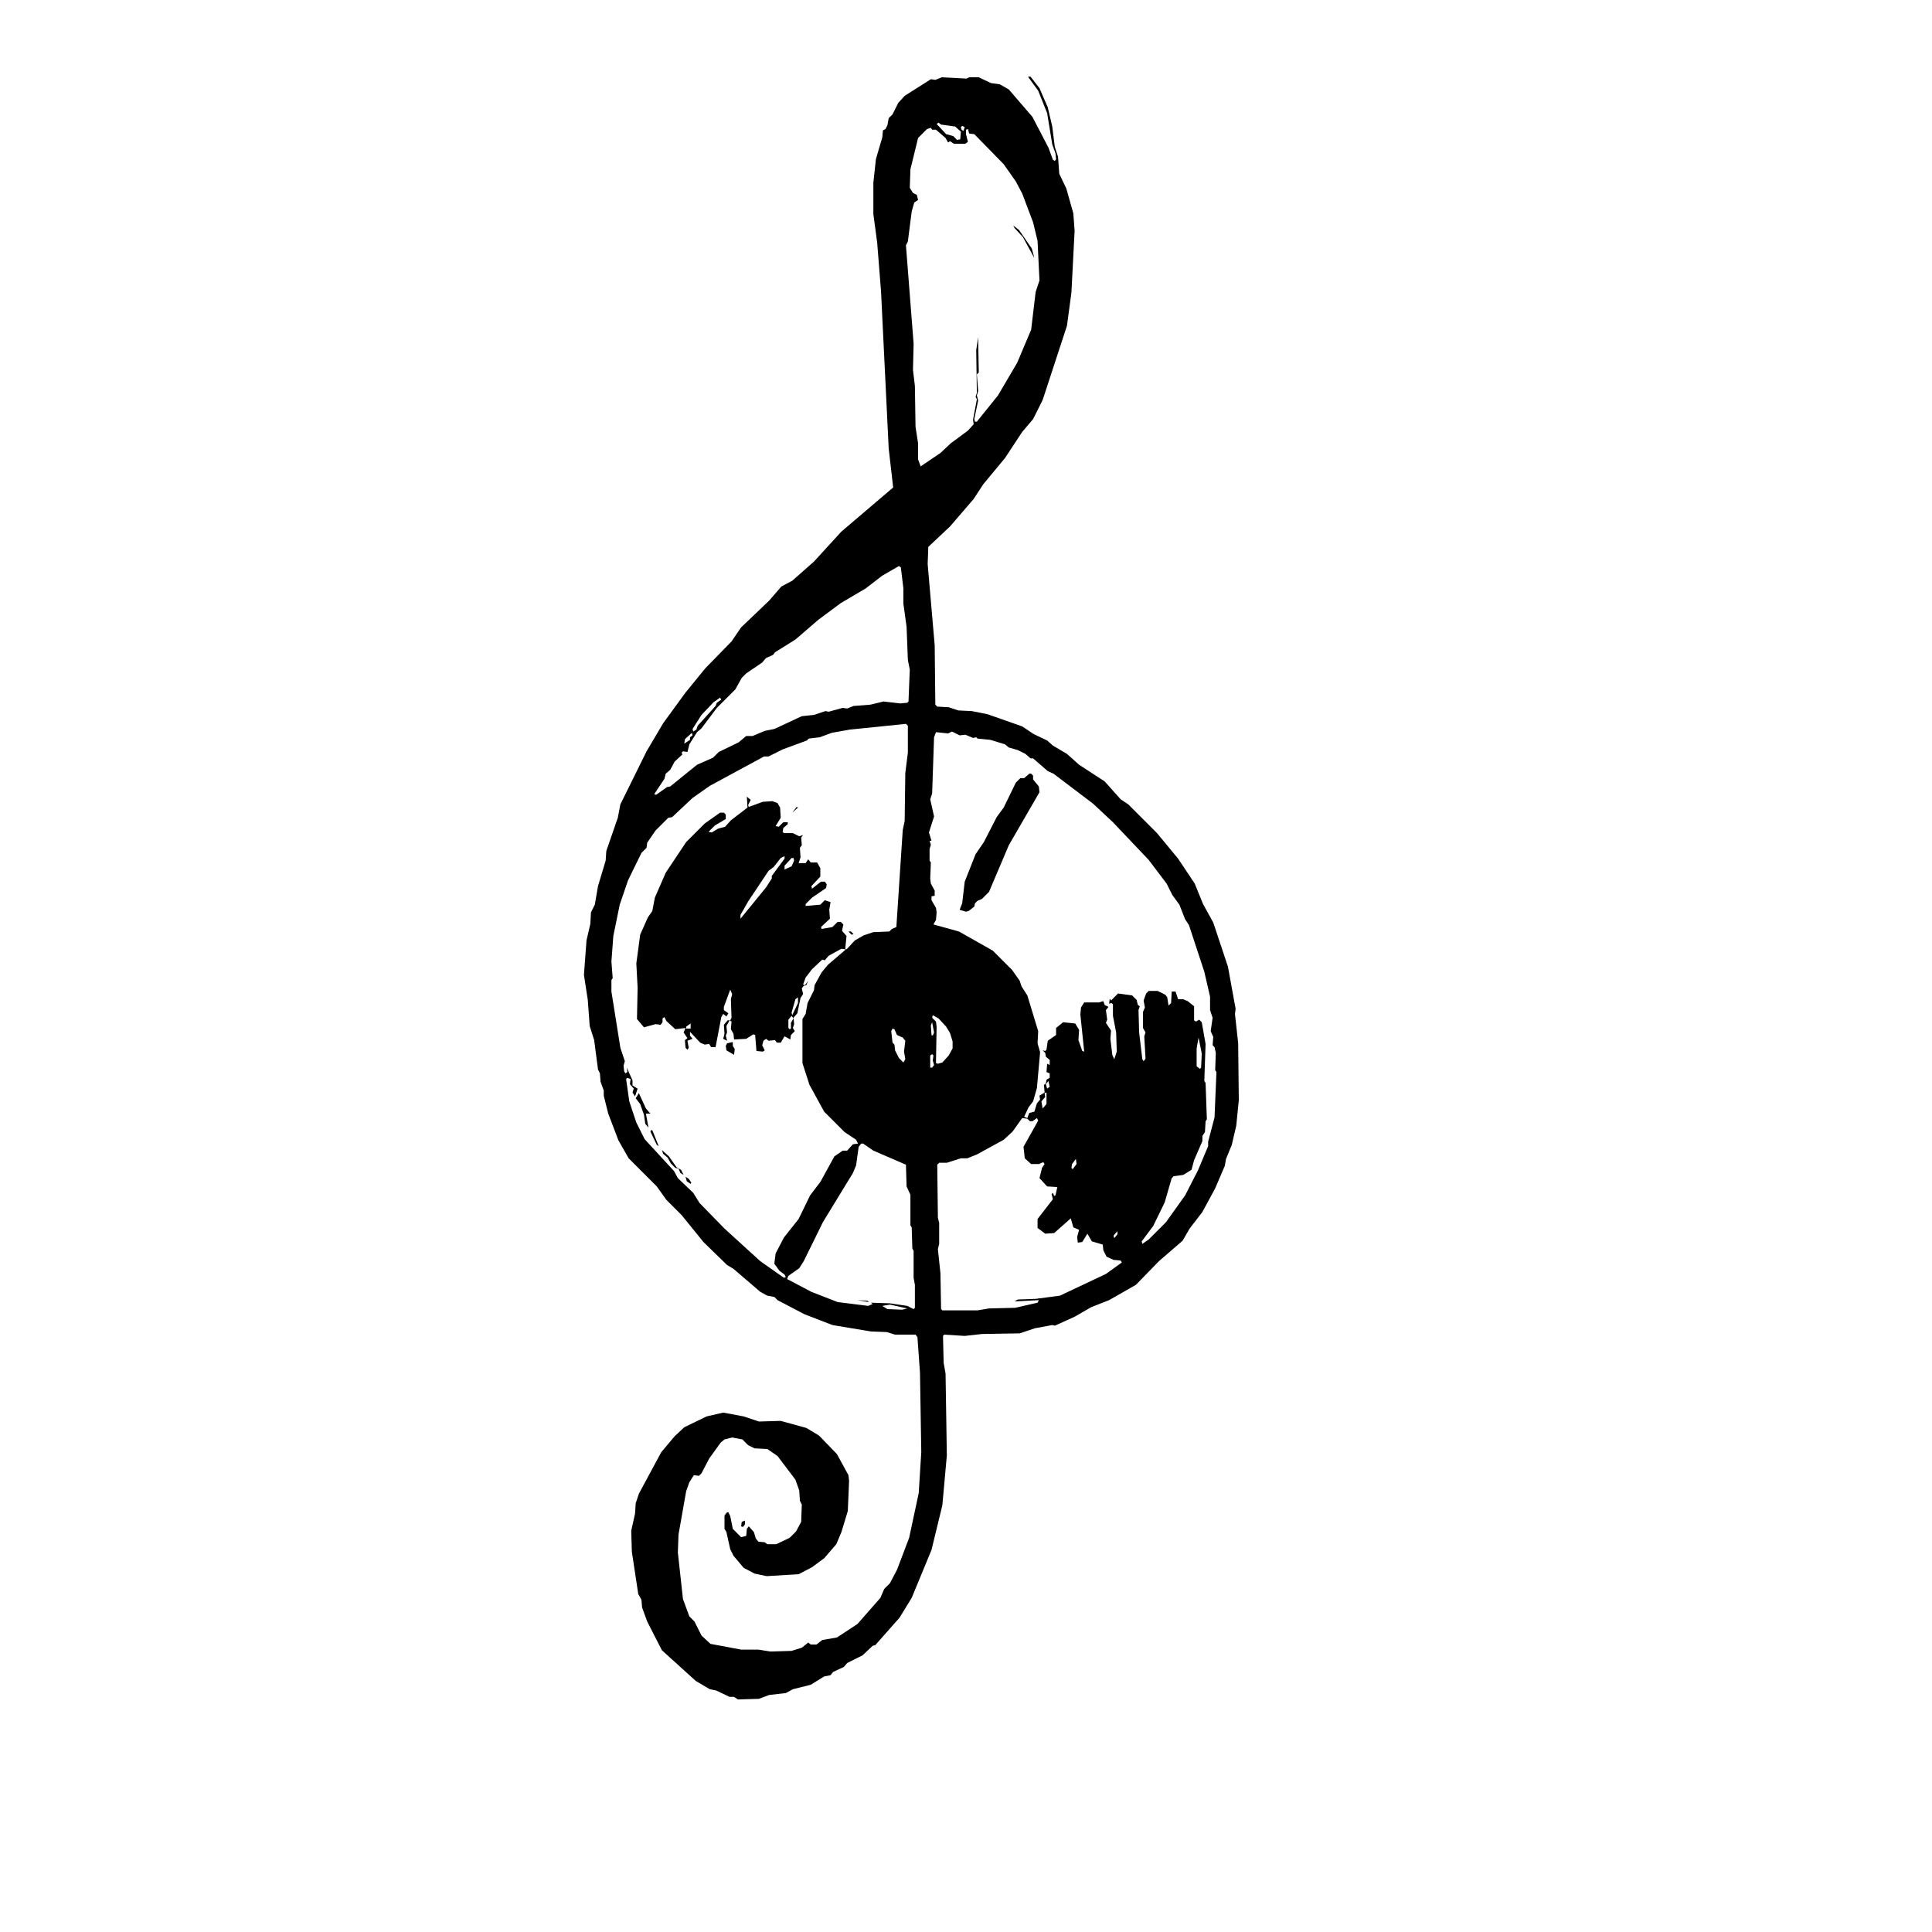
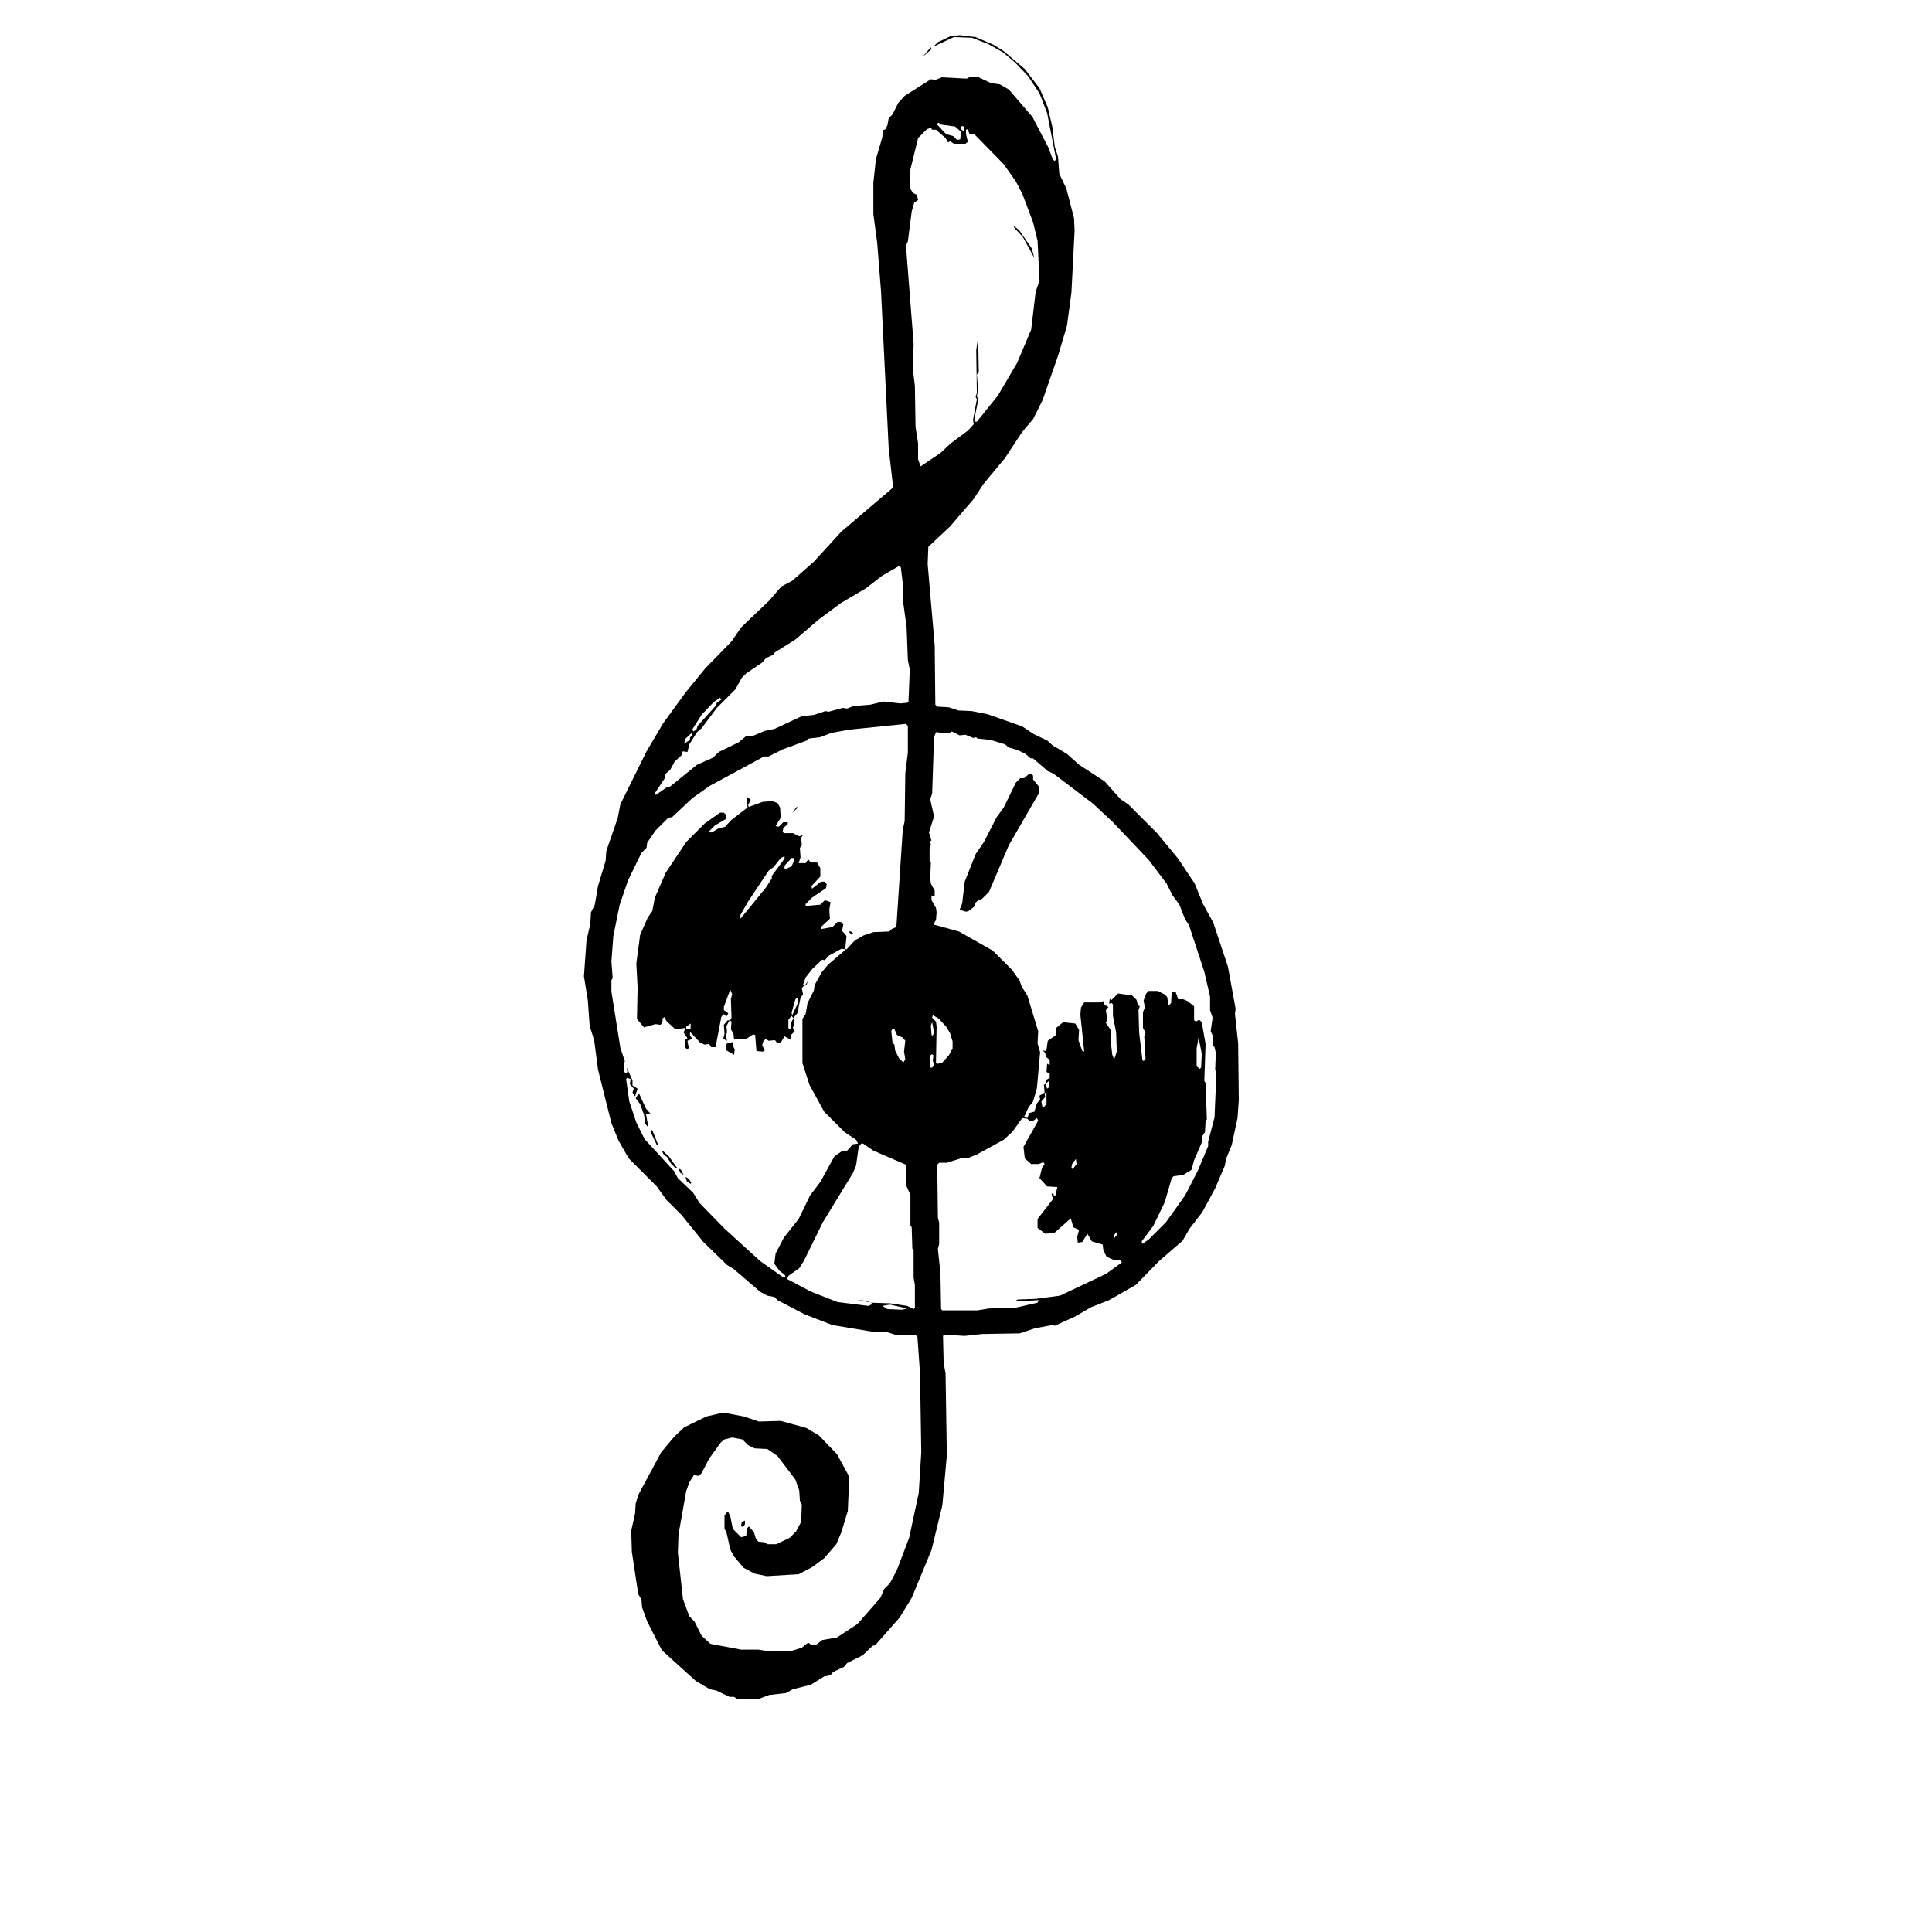
<svg xmlns="http://www.w3.org/2000/svg" viewBox="0 0 3024 3024" width="100%" height="100%">
-   <path fill="currentColor" fill-rule="evenodd" d="M 1166,2380 L 1161,2382 L 1160,2389 L 1163,2390 L 1166,2386 Z M 1342,2035 L 1360,2038 L 1358,2036 Z M 1073,1842 L 1075,1849 L 1081,1853 L 1082,1851 L 1078,1845 Z M 1036,1800 L 1038,1806 L 1045,1812 L 1050,1821 L 1057,1828 L 1062,1829 L 1065,1836 L 1070,1839 L 1066,1831 L 1059,1827 L 1047,1810 Z M 1019,1769 L 1018,1771 L 1028,1792 L 1031,1794 L 1021,1769 Z M 1000,1711 L 995,1719 L 1002,1728 L 1008,1745 L 1010,1759 L 1015,1765 L 1011,1743 L 1018,1743 L 1011,1735 Z M 1138,1633 L 1136,1637 L 1137,1644 L 1149,1651 L 1150,1642 L 1147,1637 L 1147,1631 Z M 1328,1458 L 1333,1463 L 1336,1462 L 1332,1458 Z M 1249,1264 L 1247,1263 L 1240,1272 Z M 1614,1211 L 1611,1211 L 1603,1218 L 1597,1218 L 1590,1225 L 1571,1264 L 1560,1279 L 1540,1318 L 1527,1337 L 1510,1380 L 1506,1414 L 1502,1424 L 1512,1427 L 1516,1426 L 1525,1419 L 1526,1414 L 1530,1410 L 1537,1407 L 1548,1396 L 1579,1323 L 1627,1240 L 1626,1231 L 1617,1220 L 1617,1214 Z M 1530,488 L 1529,508 Z M 1583,347 L 1588,357 L 1601,371 L 1619,404 L 1615,389 L 1595,360 L 1586,353 Z M 1613,120 L 1609,120 L 1625,142 L 1639,177 L 1647,226 L 1652,240 L 1653,249 L 1651,252 L 1648,250 L 1641,231 L 1616,183 L 1579,140 L 1565,132 L 1551,130 L 1532,121 L 1517,121 L 1513,123 L 1474,121 L 1464,125 L 1457,124 L 1416,150 L 1406,161 L 1397,179 L 1391,185 L 1389,196 L 1386,202 L 1382,204 L 1381,215 L 1371,249 L 1367,286 L 1367,335 L 1373,380 L 1379,456 L 1391,702 L 1398,763 L 1317,832 L 1274,879 L 1240,909 L 1223,918 L 1204,940 L 1160,982 L 1145,1004 L 1104,1046 L 1073,1084 L 1038,1132 L 1012,1176 L 971,1259 L 967,1280 L 949,1332 L 948,1347 L 936,1387 L 931,1416 L 925,1428 L 924,1446 L 918,1472 L 914,1526 L 920,1565 L 923,1606 L 930,1628 L 936,1674 L 939,1680 L 940,1693 L 945,1707 L 945,1715 L 952,1743 L 968,1785 L 984,1813 L 1028,1857 L 1043,1878 L 1067,1902 L 1101,1944 L 1138,1980 L 1148,1986 L 1190,2022 L 1201,2028 L 1212,2030 L 1217,2035 L 1259,2057 L 1303,2074 L 1363,2084 L 1388,2085 L 1401,2089 L 1433,2089 L 1436,2093 L 1440,2149 L 1442,2273 L 1438,2337 L 1423,2407 L 1404,2457 L 1393,2478 L 1384,2487 L 1378,2501 L 1342,2542 L 1310,2563 L 1287,2567 L 1278,2574 L 1269,2574 L 1265,2571 L 1255,2579 L 1239,2584 L 1206,2585 L 1187,2582 L 1160,2582 L 1112,2573 L 1098,2560 L 1087,2538 L 1079,2530 L 1069,2503 L 1061,2430 L 1062,2402 L 1074,2334 L 1079,2320 L 1086,2309 L 1094,2310 L 1098,2306 L 1110,2283 L 1128,2258 L 1134,2253 L 1146,2250 L 1162,2253 L 1171,2262 L 1181,2267 L 1201,2268 L 1217,2279 L 1245,2316 L 1251,2333 L 1252,2349 L 1255,2355 L 1254,2382 L 1246,2397 L 1236,2407 L 1215,2417 L 1201,2417 L 1197,2414 L 1187,2413 L 1183,2408 L 1180,2398 L 1172,2389 L 1169,2393 L 1168,2404 L 1160,2406 L 1147,2393 L 1143,2373 L 1140,2367 L 1138,2367 L 1134,2372 L 1134,2393 L 1137,2398 L 1143,2425 L 1148,2435 L 1164,2454 L 1181,2463 L 1200,2467 L 1250,2464 L 1271,2453 L 1290,2439 L 1309,2417 L 1317,2398 L 1327,2365 L 1329,2318 L 1328,2309 L 1310,2276 L 1282,2247 L 1262,2235 L 1222,2224 L 1188,2225 L 1164,2217 L 1132,2211 L 1106,2217 L 1071,2234 L 1056,2248 L 1035,2273 L 1000,2338 L 995,2353 L 994,2369 L 988,2396 L 989,2429 L 999,2495 L 1004,2504 L 1005,2516 L 1013,2538 L 1036,2583 L 1089,2631 L 1111,2644 L 1121,2646 L 1142,2656 L 1149,2656 L 1155,2660 L 1188,2659 L 1204,2653 L 1230,2650 L 1241,2644 L 1269,2637 L 1290,2624 L 1300,2622 L 1304,2617 L 1321,2609 L 1326,2603 L 1350,2591 L 1366,2576 L 1370,2575 L 1408,2532 L 1427,2501 L 1458,2426 L 1475,2356 L 1482,2278 L 1480,2150 L 1477,2133 L 1476,2091 L 1478,2089 L 1510,2091 L 1537,2088 L 1596,2087 L 1620,2079 L 1647,2074 L 1651,2075 L 1682,2061 L 1708,2046 L 1736,2035 L 1778,2011 L 1814,1974 L 1851,1942 L 1862,1923 L 1882,1897 L 1902,1860 L 1917,1825 L 1919,1814 L 1928,1792 L 1935,1762 L 1939,1722 L 1938,1633 L 1933,1587 L 1934,1579 L 1922,1513 L 1899,1444 L 1883,1415 L 1870,1383 L 1844,1344 L 1811,1304 L 1766,1259 L 1754,1251 L 1729,1223 L 1689,1197 L 1670,1180 L 1648,1167 L 1639,1159 L 1618,1149 L 1600,1137 L 1546,1118 L 1521,1113 L 1500,1112 L 1485,1107 L 1467,1106 L 1464,1103 L 1463,1010 L 1452,883 L 1453,856 L 1487,824 L 1524,781 L 1539,758 L 1573,717 L 1600,676 L 1617,656 L 1632,626 L 1670,510 L 1677,458 L 1682,361 L 1680,334 L 1669,295 L 1658,272 L 1656,245 L 1651,230 L 1647,198 L 1640,168 L 1627,138 Z M 1381,2044 L 1393,2042 L 1420,2048 L 1412,2050 L 1389,2049 Z M 1749,1927 L 1749,1932 L 1744,1938 L 1743,1934 Z M 1684,1814 L 1685,1822 L 1679,1830 L 1677,1828 L 1678,1822 Z M 1348,1790 L 1351,1790 L 1367,1801 L 1418,1823 L 1419,1857 L 1425,1870 L 1425,1918 L 1427,1921 L 1428,1954 L 1430,1958 L 1430,2000 L 1432,2011 L 1432,2047 L 1430,2049 L 1420,2044 L 1393,2040 L 1363,2039 L 1366,2041 L 1359,2044 L 1311,2038 L 1270,2022 L 1232,2002 L 1234,1997 L 1251,1985 L 1258,1974 L 1288,1913 L 1335,1836 L 1340,1824 L 1344,1795 Z M 1623,1750 L 1625,1754 L 1602,1795 L 1604,1813 L 1614,1822 L 1626,1822 L 1633,1819 L 1635,1822 L 1631,1828 L 1627,1844 L 1639,1857 L 1655,1858 L 1652,1871 L 1650,1872 L 1648,1867 L 1646,1869 L 1648,1877 L 1624,1908 L 1624,1922 L 1636,1931 L 1650,1930 L 1676,1907 L 1680,1921 L 1689,1925 L 1686,1936 L 1687,1945 L 1694,1944 L 1702,1931 L 1709,1943 L 1726,1948 L 1727,1957 L 1732,1967 L 1743,1972 L 1754,1973 L 1756,1976 L 1731,1994 L 1659,2028 L 1621,2033 L 1593,2034 L 1588,2037 L 1626,2035 L 1624,2039 L 1589,2047 L 1548,2048 L 1530,2051 L 1475,2051 L 1473,2049 L 1472,1993 L 1468,1955 L 1470,1947 L 1470,1914 L 1468,1906 L 1467,1823 L 1470,1820 L 1482,1820 L 1504,1813 L 1514,1813 L 1529,1807 L 1571,1784 L 1585,1771 L 1600,1750 L 1608,1751 L 1612,1755 L 1616,1755 Z M 1638,1710 L 1638,1728 L 1632,1735 L 1630,1724 L 1636,1717 L 1635,1711 Z M 1641,1692 L 1643,1701 L 1639,1704 L 1637,1697 Z M 1459,1650 L 1461,1652 L 1460,1660 L 1462,1667 L 1459,1671 L 1456,1671 L 1456,1652 Z M 1876,1624 L 1881,1649 L 1880,1671 L 1878,1673 L 1873,1669 L 1873,1641 Z M 1397,1610 L 1400,1611 L 1404,1620 L 1413,1624 L 1417,1629 L 1415,1646 L 1417,1658 L 1414,1663 L 1407,1656 L 1401,1644 L 1400,1635 L 1397,1632 L 1395,1614 Z M 1081,1602 L 1081,1610 L 1074,1610 L 1074,1607 Z M 1459,1600 L 1462,1616 L 1460,1621 L 1458,1620 L 1457,1605 Z M 1239,1590 L 1242,1594 L 1238,1601 L 1238,1610 L 1236,1611 L 1234,1609 L 1234,1596 Z M 1460,1589 L 1469,1594 L 1481,1607 L 1487,1617 L 1491,1630 L 1491,1641 L 1485,1652 L 1475,1663 L 1468,1665 L 1465,1664 L 1466,1607 L 1465,1599 L 1459,1593 Z M 1249,1561 L 1249,1570 L 1240,1589 L 1239,1585 L 1245,1564 Z M 1242,1343 L 1243,1347 L 1239,1356 L 1228,1361 L 1228,1355 L 1239,1343 Z M 1228,1340 L 1228,1344 L 1208,1371 L 1208,1375 L 1199,1389 L 1159,1438 L 1159,1432 L 1171,1411 L 1203,1363 L 1211,1357 L 1222,1343 Z M 1083,1147 L 1084,1151 L 1080,1154 L 1080,1158 L 1071,1164 L 1072,1157 Z M 1465,1146 L 1484,1148 L 1490,1145 L 1502,1151 L 1511,1150 L 1523,1155 L 1528,1154 L 1530,1156 L 1550,1158 L 1573,1165 L 1579,1170 L 1593,1174 L 1605,1180 L 1613,1187 L 1617,1187 L 1640,1207 L 1649,1211 L 1711,1258 L 1742,1287 L 1798,1346 L 1826,1383 L 1835,1401 L 1846,1416 L 1855,1439 L 1861,1448 L 1885,1521 L 1894,1560 L 1894,1581 L 1898,1593 L 1895,1614 L 1899,1623 L 1898,1636 L 1901,1639 L 1903,1648 L 1902,1675 L 1904,1678 L 1901,1749 L 1891,1787 L 1891,1794 L 1875,1832 L 1855,1871 L 1825,1913 L 1798,1940 L 1788,1947 L 1787,1943 L 1805,1919 L 1823,1882 L 1834,1844 L 1837,1841 L 1852,1839 L 1865,1831 L 1869,1816 L 1882,1786 L 1882,1778 L 1886,1772 L 1887,1755 L 1889,1752 L 1887,1695 L 1885,1692 L 1887,1634 L 1881,1600 L 1877,1596 L 1872,1599 L 1869,1597 L 1869,1575 L 1859,1567 L 1852,1564 L 1844,1564 L 1840,1552 L 1834,1552 L 1833,1570 L 1829,1574 L 1827,1561 L 1824,1557 L 1812,1551 L 1798,1551 L 1794,1555 L 1790,1566 L 1792,1577 L 1789,1584 L 1789,1609 L 1793,1616 L 1791,1622 L 1793,1657 L 1790,1661 L 1788,1658 L 1783,1616 L 1782,1581 L 1784,1575 L 1781,1573 L 1779,1565 L 1772,1558 L 1750,1555 L 1739,1566 L 1737,1563 L 1736,1571 L 1740,1570 L 1742,1572 L 1742,1590 L 1747,1616 L 1748,1646 L 1744,1658 L 1741,1651 L 1738,1626 L 1739,1613 L 1731,1601 L 1733,1596 L 1731,1581 L 1735,1576 L 1729,1573 L 1727,1567 L 1720,1569 L 1697,1569 L 1692,1577 L 1691,1588 L 1697,1646 L 1694,1645 L 1688,1628 L 1689,1612 L 1683,1602 L 1664,1600 L 1653,1609 L 1653,1620 L 1640,1629 L 1638,1643 L 1636,1645 L 1632,1644 L 1636,1648 L 1637,1654 L 1643,1659 L 1643,1667 L 1639,1665 L 1638,1678 L 1643,1680 L 1643,1687 L 1638,1690 L 1637,1696 L 1634,1698 L 1635,1710 L 1627,1715 L 1628,1721 L 1623,1727 L 1619,1740 L 1611,1742 L 1608,1750 L 1603,1748 L 1610,1733 L 1617,1724 L 1623,1703 L 1628,1647 L 1624,1633 L 1625,1614 L 1608,1558 L 1599,1544 L 1596,1535 L 1584,1518 L 1554,1488 L 1501,1458 L 1461,1447 L 1465,1440 L 1466,1428 L 1465,1421 L 1458,1409 L 1458,1403 L 1463,1402 L 1463,1394 L 1457,1383 L 1456,1375 L 1457,1350 L 1455,1347 L 1455,1329 L 1457,1322 L 1455,1316 L 1458,1316 L 1454,1303 L 1462,1278 L 1456,1251 L 1459,1242 L 1462,1154 Z M 1418,1133 L 1421,1136 L 1421,1178 L 1417,1210 L 1416,1285 L 1413,1299 L 1403,1451 L 1396,1454 L 1392,1458 L 1367,1459 L 1352,1464 L 1338,1472 L 1325,1486 L 1323,1485 L 1325,1465 L 1318,1457 L 1320,1447 L 1316,1443 L 1311,1443 L 1303,1451 L 1286,1454 L 1285,1451 L 1299,1438 L 1298,1424 L 1300,1412 L 1291,1409 L 1284,1416 L 1261,1418 L 1261,1415 L 1271,1405 L 1293,1390 L 1294,1384 L 1291,1380 L 1285,1380 L 1271,1391 L 1270,1387 L 1284,1372 L 1284,1359 L 1279,1350 L 1269,1350 L 1265,1345 L 1261,1351 L 1250,1351 L 1253,1342 L 1252,1327 L 1255,1323 L 1254,1311 L 1257,1307 L 1251,1309 L 1241,1304 L 1227,1304 L 1225,1302 L 1226,1296 L 1233,1290 L 1233,1287 L 1226,1287 L 1219,1294 L 1214,1293 L 1222,1280 L 1221,1264 L 1217,1257 L 1209,1254 L 1194,1255 L 1172,1263 L 1171,1260 L 1175,1252 L 1169,1247 L 1170,1264 L 1144,1284 L 1135,1294 L 1124,1297 L 1114,1303 L 1109,1302 L 1119,1292 L 1136,1282 L 1136,1275 L 1133,1272 L 1127,1272 L 1103,1289 L 1074,1318 L 1042,1366 L 1025,1405 L 1021,1426 L 1014,1436 L 1002,1463 L 996,1508 L 998,1546 L 997,1595 L 1008,1608 L 1026,1603 L 1034,1604 L 1037,1600 L 1037,1594 L 1040,1592 L 1043,1598 L 1057,1611 L 1073,1609 L 1070,1616 L 1076,1625 L 1072,1628 L 1073,1640 L 1076,1643 L 1078,1640 L 1076,1629 L 1084,1626 L 1080,1621 L 1080,1615 L 1096,1632 L 1103,1635 L 1110,1634 L 1113,1639 L 1120,1639 L 1129,1592 L 1132,1587 L 1137,1591 L 1140,1586 L 1133,1581 L 1133,1576 L 1143,1549 L 1146,1556 L 1144,1564 L 1145,1593 L 1143,1597 L 1139,1597 L 1133,1604 L 1134,1618 L 1132,1626 L 1138,1629 L 1136,1621 L 1138,1616 L 1137,1606 L 1142,1597 L 1145,1599 L 1144,1611 L 1148,1618 L 1149,1627 L 1168,1626 L 1179,1619 L 1182,1620 L 1184,1645 L 1194,1646 L 1197,1644 L 1193,1636 L 1195,1629 L 1199,1626 L 1203,1629 L 1213,1628 L 1216,1632 L 1222,1632 L 1228,1622 L 1237,1627 L 1238,1620 L 1244,1614 L 1241,1609 L 1243,1603 L 1242,1593 L 1248,1586 L 1253,1562 L 1257,1556 L 1255,1547 L 1258,1543 L 1262,1542 L 1265,1535 L 1260,1542 L 1257,1541 L 1261,1530 L 1271,1517 L 1287,1502 L 1291,1503 L 1297,1496 L 1317,1485 L 1324,1486 L 1296,1510 L 1286,1522 L 1275,1542 L 1274,1550 L 1264,1570 L 1261,1587 L 1256,1595 L 1256,1664 L 1267,1698 L 1290,1740 L 1322,1772 L 1340,1784 L 1343,1790 L 1335,1791 L 1326,1801 L 1319,1801 L 1306,1810 L 1284,1850 L 1268,1871 L 1250,1908 L 1227,1937 L 1214,1962 L 1212,1978 L 1220,1989 L 1228,1995 L 1230,1999 L 1227,2000 L 1190,1974 L 1134,1923 L 1095,1883 L 1085,1867 L 1061,1844 L 1055,1833 L 1009,1783 L 996,1757 L 985,1724 L 980,1689 L 982,1687 L 987,1689 L 986,1697 L 992,1704 L 990,1710 L 994,1716 L 998,1704 L 990,1699 L 990,1691 L 981,1671 L 982,1678 L 979,1680 L 977,1677 L 976,1668 L 978,1661 L 971,1640 L 957,1552 L 957,1534 L 959,1531 L 957,1505 L 960,1465 L 970,1416 L 983,1378 L 1004,1335 L 1012,1327 L 1013,1319 L 1026,1300 L 1046,1280 L 1052,1279 L 1084,1249 L 1111,1230 L 1196,1184 L 1203,1184 L 1225,1173 L 1263,1159 L 1266,1156 L 1283,1154 L 1302,1147 L 1330,1142 Z M 1127,1092 L 1129,1095 L 1122,1100 L 1120,1105 L 1092,1136 L 1090,1142 L 1085,1145 L 1084,1141 L 1098,1119 L 1117,1099 Z M 1410,888 L 1414,921 L 1414,945 L 1419,981 L 1421,1033 L 1424,1048 L 1422,1098 L 1420,1100 L 1409,1101 L 1383,1098 L 1362,1103 L 1336,1105 L 1326,1109 L 1319,1108 L 1297,1114 L 1292,1113 L 1274,1119 L 1255,1121 L 1212,1141 L 1197,1144 L 1178,1152 L 1168,1152 L 1156,1162 L 1125,1177 L 1116,1186 L 1091,1197 L 1049,1231 L 1044,1232 L 1027,1244 L 1024,1243 L 1040,1219 L 1042,1211 L 1049,1205 L 1056,1192 L 1068,1181 L 1067,1178 L 1069,1176 L 1076,1177 L 1079,1165 L 1091,1146 L 1098,1140 L 1122,1108 L 1151,1079 L 1161,1061 L 1168,1054 L 1193,1037 L 1199,1030 L 1210,1025 L 1213,1021 L 1245,1001 L 1281,970 L 1316,944 L 1355,921 L 1381,901 L 1407,886 Z M 1515,202 L 1517,209 L 1525,210 L 1571,257 L 1590,284 L 1600,303 L 1617,348 L 1624,377 L 1627,439 L 1621,457 L 1614,516 L 1592,568 L 1562,619 L 1529,660 L 1526,660 L 1525,656 L 1531,627 L 1529,619 L 1531,612 L 1529,586 L 1532,583 L 1531,528 L 1528,548 L 1529,615 L 1527,621 L 1529,625 L 1523,657 L 1524,664 L 1515,674 L 1488,694 L 1472,709 L 1441,730 L 1437,719 L 1437,694 L 1433,668 L 1432,604 L 1429,579 L 1430,538 L 1418,384 L 1421,378 L 1427,331 L 1431,317 L 1437,313 L 1435,305 L 1429,302 L 1424,294 L 1425,265 L 1437,216 L 1451,202 L 1457,200 L 1459,203 L 1465,203 L 1480,216 L 1484,223 L 1487,221 L 1493,225 L 1511,225 L 1515,222 L 1512,210 L 1512,203 Z M 1506,197 L 1510,199 L 1508,205 L 1505,203 L 1504,199 Z M 1466,194 L 1469,192 L 1473,195 L 1495,198 L 1504,206 L 1503,218 L 1498,219 L 1492,213 L 1481,210 Z" />
+   <path fill="currentColor" fill-rule="evenodd" d="M 1166,2380 L 1161,2382 L 1160,2389 L 1163,2390 L 1166,2386 Z M 1342,2035 L 1360,2038 L 1358,2036 Z M 1073,1842 L 1075,1849 L 1081,1853 L 1082,1851 L 1078,1845 Z M 1036,1800 L 1038,1806 L 1045,1812 L 1050,1821 L 1057,1828 L 1062,1829 L 1065,1836 L 1070,1839 L 1066,1831 L 1059,1827 L 1047,1810 Z M 1019,1769 L 1018,1771 L 1028,1792 L 1031,1794 L 1021,1769 Z M 1000,1711 L 995,1719 L 1002,1728 L 1008,1745 L 1010,1759 L 1015,1765 L 1011,1743 L 1018,1743 L 1011,1735 Z M 1138,1633 L 1136,1637 L 1137,1644 L 1149,1651 L 1150,1642 L 1147,1637 L 1147,1631 Z M 1328,1458 L 1333,1463 L 1336,1462 L 1332,1458 Z M 1249,1264 L 1247,1263 L 1240,1272 Z M 1614,1211 L 1611,1211 L 1603,1218 L 1597,1218 L 1590,1225 L 1571,1264 L 1560,1279 L 1540,1318 L 1527,1337 L 1510,1380 L 1506,1414 L 1502,1424 L 1512,1427 L 1516,1426 L 1525,1419 L 1526,1414 L 1530,1410 L 1537,1407 L 1548,1396 L 1579,1323 L 1627,1240 L 1626,1231 L 1617,1220 L 1617,1214 Z M 1530,488 L 1529,508 Z M 1583,347 L 1588,357 L 1601,371 L 1619,404 L 1615,389 L 1595,360 L 1586,353 Z M 1457,74 L 1444,89 L 1458,77 Z M 1527,58 L 1502,55 L 1487,57 L 1468,66 L 1461,73 L 1493,58 L 1521,59 L 1547,69 L 1570,82 L 1589,98 L 1609,119 L 1627,146 L 1639,177 L 1653,249 L 1651,252 L 1648,250 L 1641,231 L 1616,183 L 1579,140 L 1565,132 L 1551,130 L 1532,121 L 1517,121 L 1513,123 L 1474,121 L 1464,125 L 1457,124 L 1416,150 L 1406,161 L 1397,179 L 1391,185 L 1389,196 L 1386,202 L 1382,204 L 1381,215 L 1371,249 L 1367,286 L 1367,335 L 1373,380 L 1379,456 L 1391,702 L 1398,763 L 1317,832 L 1274,879 L 1240,909 L 1223,918 L 1204,940 L 1160,982 L 1145,1004 L 1104,1046 L 1073,1084 L 1038,1132 L 1012,1176 L 971,1259 L 967,1280 L 949,1332 L 948,1347 L 936,1387 L 931,1416 L 925,1428 L 924,1446 L 918,1472 L 914,1528 L 920,1565 L 923,1606 L 930,1628 L 936,1674 L 957,1758 L 968,1785 L 984,1813 L 1028,1857 L 1043,1878 L 1067,1902 L 1101,1944 L 1138,1980 L 1148,1986 L 1190,2022 L 1201,2028 L 1212,2030 L 1217,2035 L 1259,2057 L 1303,2074 L 1363,2084 L 1388,2085 L 1401,2089 L 1433,2089 L 1436,2093 L 1440,2149 L 1442,2273 L 1438,2337 L 1423,2407 L 1404,2457 L 1393,2478 L 1384,2487 L 1378,2501 L 1342,2542 L 1310,2563 L 1287,2567 L 1278,2574 L 1269,2574 L 1265,2571 L 1255,2579 L 1239,2584 L 1206,2585 L 1187,2582 L 1160,2582 L 1112,2573 L 1098,2560 L 1087,2538 L 1079,2530 L 1069,2503 L 1061,2430 L 1062,2402 L 1074,2334 L 1079,2320 L 1086,2309 L 1094,2310 L 1098,2306 L 1110,2283 L 1128,2258 L 1134,2253 L 1146,2250 L 1162,2253 L 1171,2262 L 1181,2267 L 1201,2268 L 1217,2279 L 1245,2316 L 1251,2333 L 1252,2349 L 1255,2355 L 1254,2382 L 1246,2397 L 1236,2407 L 1215,2417 L 1201,2417 L 1197,2414 L 1187,2413 L 1183,2408 L 1180,2398 L 1172,2389 L 1169,2393 L 1168,2404 L 1160,2406 L 1147,2393 L 1143,2373 L 1140,2367 L 1138,2367 L 1134,2372 L 1134,2393 L 1137,2398 L 1143,2425 L 1148,2435 L 1164,2454 L 1181,2463 L 1200,2467 L 1250,2464 L 1271,2453 L 1290,2439 L 1309,2417 L 1317,2398 L 1327,2365 L 1329,2318 L 1328,2309 L 1310,2276 L 1282,2247 L 1262,2235 L 1222,2224 L 1188,2225 L 1164,2217 L 1132,2211 L 1106,2217 L 1071,2234 L 1056,2248 L 1035,2273 L 1000,2338 L 995,2353 L 994,2369 L 988,2396 L 989,2429 L 999,2495 L 1004,2504 L 1005,2516 L 1013,2538 L 1036,2583 L 1089,2631 L 1111,2644 L 1121,2646 L 1142,2656 L 1149,2656 L 1155,2660 L 1188,2659 L 1204,2653 L 1230,2650 L 1241,2644 L 1269,2637 L 1290,2624 L 1300,2622 L 1304,2617 L 1321,2609 L 1326,2603 L 1350,2591 L 1366,2576 L 1370,2575 L 1408,2532 L 1427,2501 L 1458,2426 L 1475,2356 L 1482,2278 L 1480,2150 L 1477,2133 L 1476,2091 L 1478,2089 L 1510,2091 L 1537,2088 L 1596,2087 L 1620,2079 L 1647,2074 L 1651,2075 L 1682,2061 L 1708,2046 L 1736,2035 L 1778,2011 L 1814,1974 L 1851,1942 L 1862,1923 L 1882,1897 L 1902,1860 L 1917,1825 L 1919,1814 L 1928,1792 L 1937,1750 L 1939,1722 L 1938,1633 L 1933,1587 L 1934,1579 L 1922,1513 L 1899,1444 L 1883,1415 L 1870,1383 L 1844,1344 L 1811,1304 L 1766,1259 L 1754,1251 L 1729,1223 L 1689,1197 L 1670,1180 L 1648,1167 L 1639,1159 L 1618,1149 L 1600,1137 L 1546,1118 L 1521,1113 L 1500,1112 L 1485,1107 L 1467,1106 L 1464,1103 L 1463,1010 L 1452,883 L 1453,856 L 1487,824 L 1524,781 L 1539,758 L 1573,717 L 1600,676 L 1617,656 L 1632,626 L 1656,557 L 1670,510 L 1677,458 L 1682,361 L 1681,341 L 1669,295 L 1658,272 L 1656,245 L 1651,230 L 1647,198 L 1640,168 L 1627,138 L 1604,108 L 1571,80 L 1555,70 Z M 1381,2044 L 1393,2042 L 1420,2048 L 1412,2050 L 1389,2049 Z M 1749,1927 L 1749,1932 L 1744,1938 L 1743,1934 Z M 1684,1814 L 1685,1822 L 1679,1830 L 1677,1828 L 1678,1822 Z M 1348,1790 L 1351,1790 L 1367,1801 L 1418,1823 L 1419,1857 L 1425,1870 L 1425,1918 L 1427,1921 L 1428,1954 L 1430,1958 L 1430,2000 L 1432,2011 L 1432,2047 L 1430,2049 L 1420,2044 L 1393,2040 L 1363,2039 L 1366,2041 L 1359,2044 L 1311,2038 L 1270,2022 L 1232,2002 L 1234,1997 L 1251,1985 L 1258,1974 L 1288,1913 L 1335,1836 L 1340,1824 L 1344,1795 Z M 1623,1750 L 1625,1754 L 1602,1795 L 1604,1813 L 1614,1822 L 1626,1822 L 1633,1819 L 1635,1822 L 1631,1828 L 1627,1844 L 1639,1857 L 1655,1858 L 1652,1871 L 1650,1872 L 1648,1867 L 1646,1869 L 1648,1877 L 1624,1908 L 1624,1922 L 1636,1931 L 1650,1930 L 1676,1907 L 1680,1921 L 1689,1925 L 1686,1936 L 1687,1945 L 1694,1944 L 1702,1931 L 1709,1943 L 1726,1948 L 1727,1957 L 1732,1967 L 1743,1972 L 1754,1973 L 1756,1976 L 1731,1994 L 1659,2028 L 1621,2033 L 1593,2034 L 1588,2037 L 1626,2035 L 1624,2039 L 1589,2047 L 1548,2048 L 1530,2051 L 1475,2051 L 1473,2049 L 1472,1993 L 1468,1955 L 1470,1947 L 1470,1914 L 1468,1906 L 1467,1823 L 1470,1820 L 1482,1820 L 1504,1813 L 1514,1813 L 1529,1807 L 1571,1784 L 1585,1771 L 1600,1750 L 1608,1751 L 1612,1755 L 1616,1755 Z M 1638,1710 L 1638,1728 L 1632,1735 L 1630,1724 L 1636,1717 L 1635,1711 Z M 1641,1692 L 1643,1701 L 1639,1704 L 1637,1697 Z M 1459,1650 L 1461,1652 L 1460,1660 L 1462,1667 L 1459,1671 L 1456,1671 L 1456,1652 Z M 1876,1624 L 1881,1649 L 1880,1671 L 1878,1673 L 1873,1669 L 1873,1641 Z M 1397,1610 L 1400,1611 L 1404,1620 L 1413,1624 L 1417,1629 L 1415,1646 L 1417,1658 L 1414,1663 L 1407,1656 L 1401,1644 L 1400,1635 L 1397,1632 L 1395,1614 Z M 1081,1602 L 1081,1610 L 1074,1610 L 1074,1607 Z M 1459,1600 L 1462,1616 L 1460,1621 L 1458,1620 L 1457,1605 Z M 1239,1590 L 1242,1594 L 1238,1601 L 1238,1610 L 1236,1611 L 1234,1609 L 1234,1596 Z M 1460,1589 L 1469,1594 L 1481,1607 L 1487,1617 L 1491,1630 L 1491,1641 L 1485,1652 L 1475,1663 L 1468,1665 L 1465,1664 L 1466,1607 L 1465,1599 L 1459,1593 Z M 1249,1561 L 1249,1570 L 1240,1589 L 1239,1585 L 1245,1564 Z M 1242,1343 L 1243,1347 L 1239,1356 L 1228,1361 L 1228,1355 L 1239,1343 Z M 1228,1340 L 1228,1344 L 1208,1371 L 1208,1375 L 1199,1389 L 1159,1438 L 1159,1432 L 1171,1411 L 1203,1363 L 1211,1357 L 1222,1343 Z M 1083,1147 L 1084,1151 L 1080,1154 L 1080,1158 L 1071,1164 L 1072,1157 Z M 1465,1146 L 1484,1148 L 1490,1145 L 1502,1151 L 1511,1150 L 1523,1155 L 1528,1154 L 1530,1156 L 1550,1158 L 1573,1165 L 1579,1170 L 1593,1174 L 1605,1180 L 1613,1187 L 1617,1187 L 1640,1207 L 1649,1211 L 1711,1258 L 1742,1287 L 1798,1346 L 1826,1383 L 1835,1401 L 1846,1416 L 1855,1439 L 1861,1448 L 1885,1521 L 1894,1560 L 1894,1581 L 1898,1593 L 1895,1614 L 1899,1623 L 1898,1636 L 1901,1639 L 1903,1648 L 1902,1675 L 1904,1678 L 1901,1749 L 1891,1787 L 1891,1794 L 1875,1832 L 1855,1871 L 1825,1913 L 1798,1940 L 1788,1947 L 1787,1943 L 1805,1919 L 1823,1882 L 1834,1844 L 1837,1841 L 1852,1839 L 1865,1831 L 1869,1816 L 1882,1786 L 1882,1778 L 1886,1772 L 1887,1755 L 1889,1752 L 1887,1695 L 1885,1692 L 1887,1634 L 1881,1600 L 1877,1596 L 1872,1599 L 1869,1597 L 1869,1575 L 1859,1567 L 1852,1564 L 1844,1564 L 1840,1552 L 1834,1552 L 1833,1570 L 1829,1574 L 1827,1561 L 1824,1557 L 1812,1551 L 1798,1551 L 1794,1555 L 1790,1566 L 1792,1577 L 1789,1584 L 1789,1609 L 1793,1616 L 1791,1622 L 1793,1657 L 1790,1661 L 1788,1658 L 1783,1616 L 1782,1581 L 1784,1575 L 1781,1573 L 1779,1565 L 1772,1558 L 1750,1555 L 1739,1566 L 1737,1563 L 1736,1571 L 1740,1570 L 1742,1572 L 1742,1590 L 1747,1616 L 1748,1646 L 1744,1658 L 1741,1651 L 1738,1626 L 1739,1613 L 1731,1601 L 1733,1596 L 1731,1581 L 1735,1576 L 1729,1573 L 1727,1567 L 1720,1569 L 1697,1569 L 1692,1577 L 1691,1588 L 1697,1646 L 1694,1645 L 1688,1628 L 1689,1612 L 1683,1602 L 1664,1600 L 1653,1609 L 1653,1620 L 1640,1629 L 1638,1643 L 1636,1645 L 1632,1644 L 1636,1648 L 1637,1654 L 1643,1659 L 1643,1667 L 1639,1665 L 1638,1678 L 1643,1680 L 1643,1687 L 1638,1690 L 1637,1696 L 1634,1698 L 1635,1710 L 1627,1715 L 1628,1721 L 1623,1727 L 1619,1740 L 1611,1742 L 1608,1750 L 1603,1748 L 1610,1733 L 1617,1724 L 1623,1703 L 1628,1647 L 1624,1633 L 1625,1614 L 1608,1558 L 1599,1544 L 1596,1535 L 1584,1518 L 1554,1488 L 1501,1458 L 1461,1447 L 1465,1440 L 1466,1428 L 1465,1421 L 1458,1409 L 1458,1403 L 1463,1402 L 1463,1394 L 1457,1383 L 1456,1375 L 1457,1350 L 1455,1347 L 1455,1329 L 1457,1322 L 1455,1316 L 1458,1316 L 1454,1303 L 1462,1278 L 1456,1251 L 1459,1242 L 1462,1154 Z M 1418,1133 L 1421,1136 L 1421,1178 L 1417,1210 L 1416,1285 L 1413,1299 L 1403,1451 L 1396,1454 L 1392,1458 L 1367,1459 L 1352,1464 L 1338,1472 L 1325,1486 L 1323,1485 L 1325,1465 L 1318,1457 L 1320,1447 L 1316,1443 L 1311,1443 L 1303,1451 L 1286,1454 L 1285,1451 L 1299,1438 L 1298,1424 L 1300,1412 L 1291,1409 L 1284,1416 L 1261,1418 L 1261,1415 L 1271,1405 L 1293,1390 L 1294,1384 L 1291,1380 L 1285,1380 L 1271,1391 L 1270,1387 L 1284,1372 L 1284,1359 L 1279,1350 L 1269,1350 L 1265,1345 L 1261,1351 L 1250,1351 L 1253,1342 L 1252,1327 L 1255,1323 L 1254,1311 L 1257,1307 L 1251,1309 L 1241,1304 L 1227,1304 L 1225,1302 L 1226,1296 L 1233,1290 L 1233,1287 L 1226,1287 L 1219,1294 L 1214,1293 L 1222,1280 L 1221,1264 L 1217,1257 L 1209,1254 L 1194,1255 L 1172,1263 L 1171,1260 L 1175,1252 L 1169,1247 L 1170,1264 L 1144,1284 L 1135,1294 L 1124,1297 L 1114,1303 L 1109,1302 L 1119,1292 L 1136,1282 L 1136,1275 L 1133,1272 L 1127,1272 L 1103,1289 L 1074,1318 L 1042,1366 L 1025,1405 L 1021,1426 L 1014,1436 L 1002,1463 L 996,1508 L 998,1546 L 997,1595 L 1008,1608 L 1026,1603 L 1034,1604 L 1037,1600 L 1037,1594 L 1040,1592 L 1043,1598 L 1057,1611 L 1073,1609 L 1070,1616 L 1076,1625 L 1072,1628 L 1073,1640 L 1076,1643 L 1078,1640 L 1076,1629 L 1084,1626 L 1080,1621 L 1080,1615 L 1096,1632 L 1103,1635 L 1110,1634 L 1113,1639 L 1120,1639 L 1129,1592 L 1132,1587 L 1137,1591 L 1140,1586 L 1133,1581 L 1133,1576 L 1143,1549 L 1146,1556 L 1144,1564 L 1145,1593 L 1143,1597 L 1139,1597 L 1133,1604 L 1134,1618 L 1132,1626 L 1138,1629 L 1136,1621 L 1138,1616 L 1137,1606 L 1142,1597 L 1145,1599 L 1144,1611 L 1148,1618 L 1149,1627 L 1168,1626 L 1179,1619 L 1182,1620 L 1184,1645 L 1194,1646 L 1197,1644 L 1193,1636 L 1195,1629 L 1199,1626 L 1203,1629 L 1213,1628 L 1216,1632 L 1222,1632 L 1228,1622 L 1237,1627 L 1238,1620 L 1244,1614 L 1241,1609 L 1243,1603 L 1242,1593 L 1248,1586 L 1253,1562 L 1257,1556 L 1255,1547 L 1258,1543 L 1262,1542 L 1265,1535 L 1260,1542 L 1257,1541 L 1261,1530 L 1271,1517 L 1287,1502 L 1291,1503 L 1297,1496 L 1317,1485 L 1324,1486 L 1296,1510 L 1286,1522 L 1275,1542 L 1274,1550 L 1264,1570 L 1261,1587 L 1256,1595 L 1256,1664 L 1267,1698 L 1290,1740 L 1322,1772 L 1340,1784 L 1343,1790 L 1335,1791 L 1326,1801 L 1319,1801 L 1306,1810 L 1284,1850 L 1268,1871 L 1250,1908 L 1227,1937 L 1214,1962 L 1212,1978 L 1220,1989 L 1228,1995 L 1230,1999 L 1227,2000 L 1190,1974 L 1134,1923 L 1095,1883 L 1085,1867 L 1061,1844 L 1055,1833 L 1009,1783 L 996,1757 L 985,1724 L 980,1689 L 982,1687 L 987,1689 L 986,1697 L 992,1704 L 990,1710 L 994,1716 L 998,1704 L 990,1699 L 990,1691 L 981,1671 L 982,1678 L 979,1680 L 977,1677 L 976,1668 L 978,1661 L 971,1640 L 957,1552 L 957,1534 L 959,1531 L 957,1505 L 960,1465 L 970,1416 L 983,1378 L 1004,1335 L 1012,1327 L 1013,1319 L 1026,1300 L 1046,1280 L 1052,1279 L 1084,1249 L 1111,1230 L 1196,1184 L 1203,1184 L 1225,1173 L 1263,1159 L 1266,1156 L 1283,1154 L 1302,1147 L 1330,1142 Z M 1127,1092 L 1129,1095 L 1122,1100 L 1120,1105 L 1092,1136 L 1090,1142 L 1085,1145 L 1084,1141 L 1098,1119 L 1117,1099 Z M 1410,888 L 1414,921 L 1414,945 L 1419,981 L 1421,1033 L 1424,1048 L 1422,1098 L 1420,1100 L 1409,1101 L 1383,1098 L 1362,1103 L 1336,1105 L 1326,1109 L 1319,1108 L 1297,1114 L 1292,1113 L 1274,1119 L 1255,1121 L 1212,1141 L 1197,1144 L 1178,1152 L 1168,1152 L 1156,1162 L 1125,1177 L 1116,1186 L 1091,1197 L 1049,1231 L 1044,1232 L 1027,1244 L 1024,1243 L 1040,1219 L 1042,1211 L 1049,1205 L 1056,1192 L 1068,1181 L 1067,1178 L 1069,1176 L 1076,1177 L 1079,1165 L 1091,1146 L 1098,1140 L 1122,1108 L 1151,1079 L 1161,1061 L 1168,1054 L 1193,1037 L 1199,1030 L 1210,1025 L 1213,1021 L 1245,1001 L 1281,970 L 1316,944 L 1355,921 L 1381,901 L 1407,886 Z M 1515,202 L 1517,209 L 1525,210 L 1571,257 L 1590,284 L 1600,303 L 1617,348 L 1624,377 L 1627,439 L 1621,457 L 1614,516 L 1592,568 L 1562,619 L 1529,660 L 1526,660 L 1525,656 L 1531,627 L 1529,619 L 1531,612 L 1529,586 L 1532,583 L 1531,528 L 1528,548 L 1529,615 L 1527,621 L 1529,625 L 1523,657 L 1524,664 L 1515,674 L 1488,694 L 1472,709 L 1441,730 L 1437,719 L 1437,694 L 1433,668 L 1432,604 L 1429,579 L 1430,538 L 1418,384 L 1421,378 L 1427,331 L 1431,317 L 1437,313 L 1435,305 L 1429,302 L 1424,294 L 1425,265 L 1437,216 L 1451,202 L 1457,200 L 1459,203 L 1465,203 L 1480,216 L 1484,223 L 1487,221 L 1493,225 L 1511,225 L 1515,222 L 1512,210 L 1512,203 Z M 1506,197 L 1510,199 L 1508,205 L 1505,203 L 1504,199 Z M 1466,194 L 1469,192 L 1473,195 L 1495,198 L 1504,206 L 1503,218 L 1498,219 L 1492,213 L 1481,210 Z" />
</svg>
